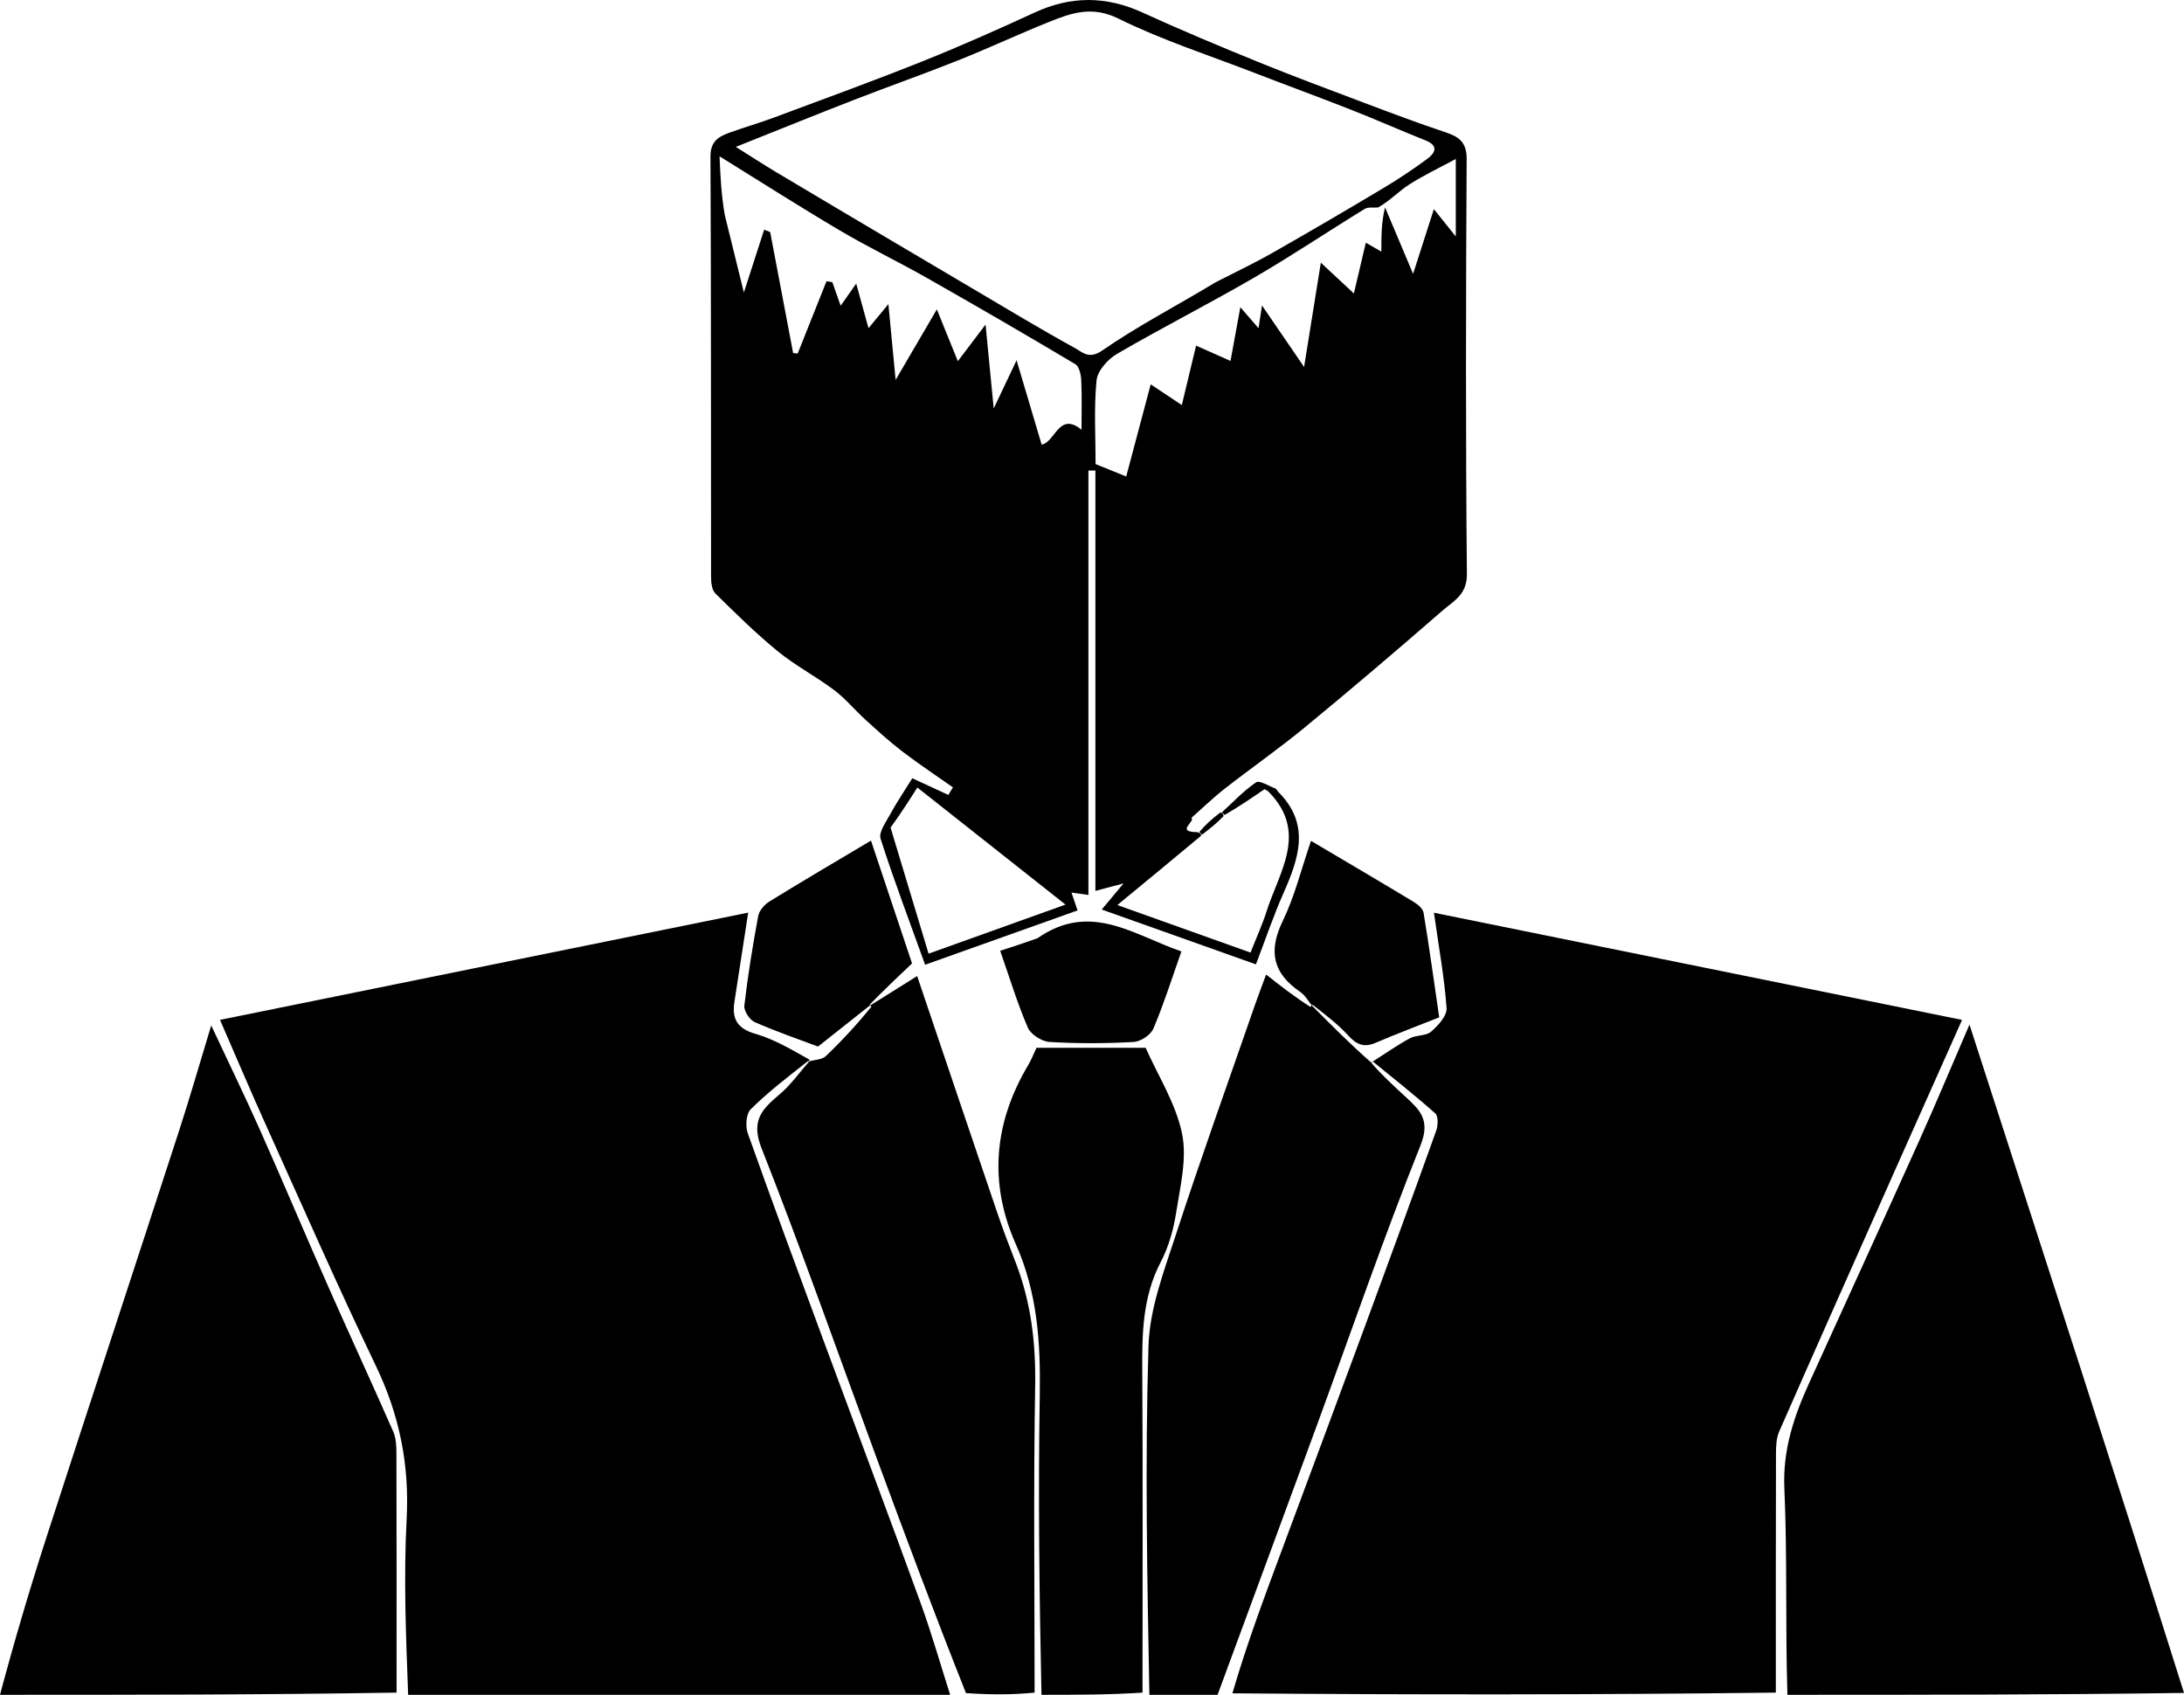
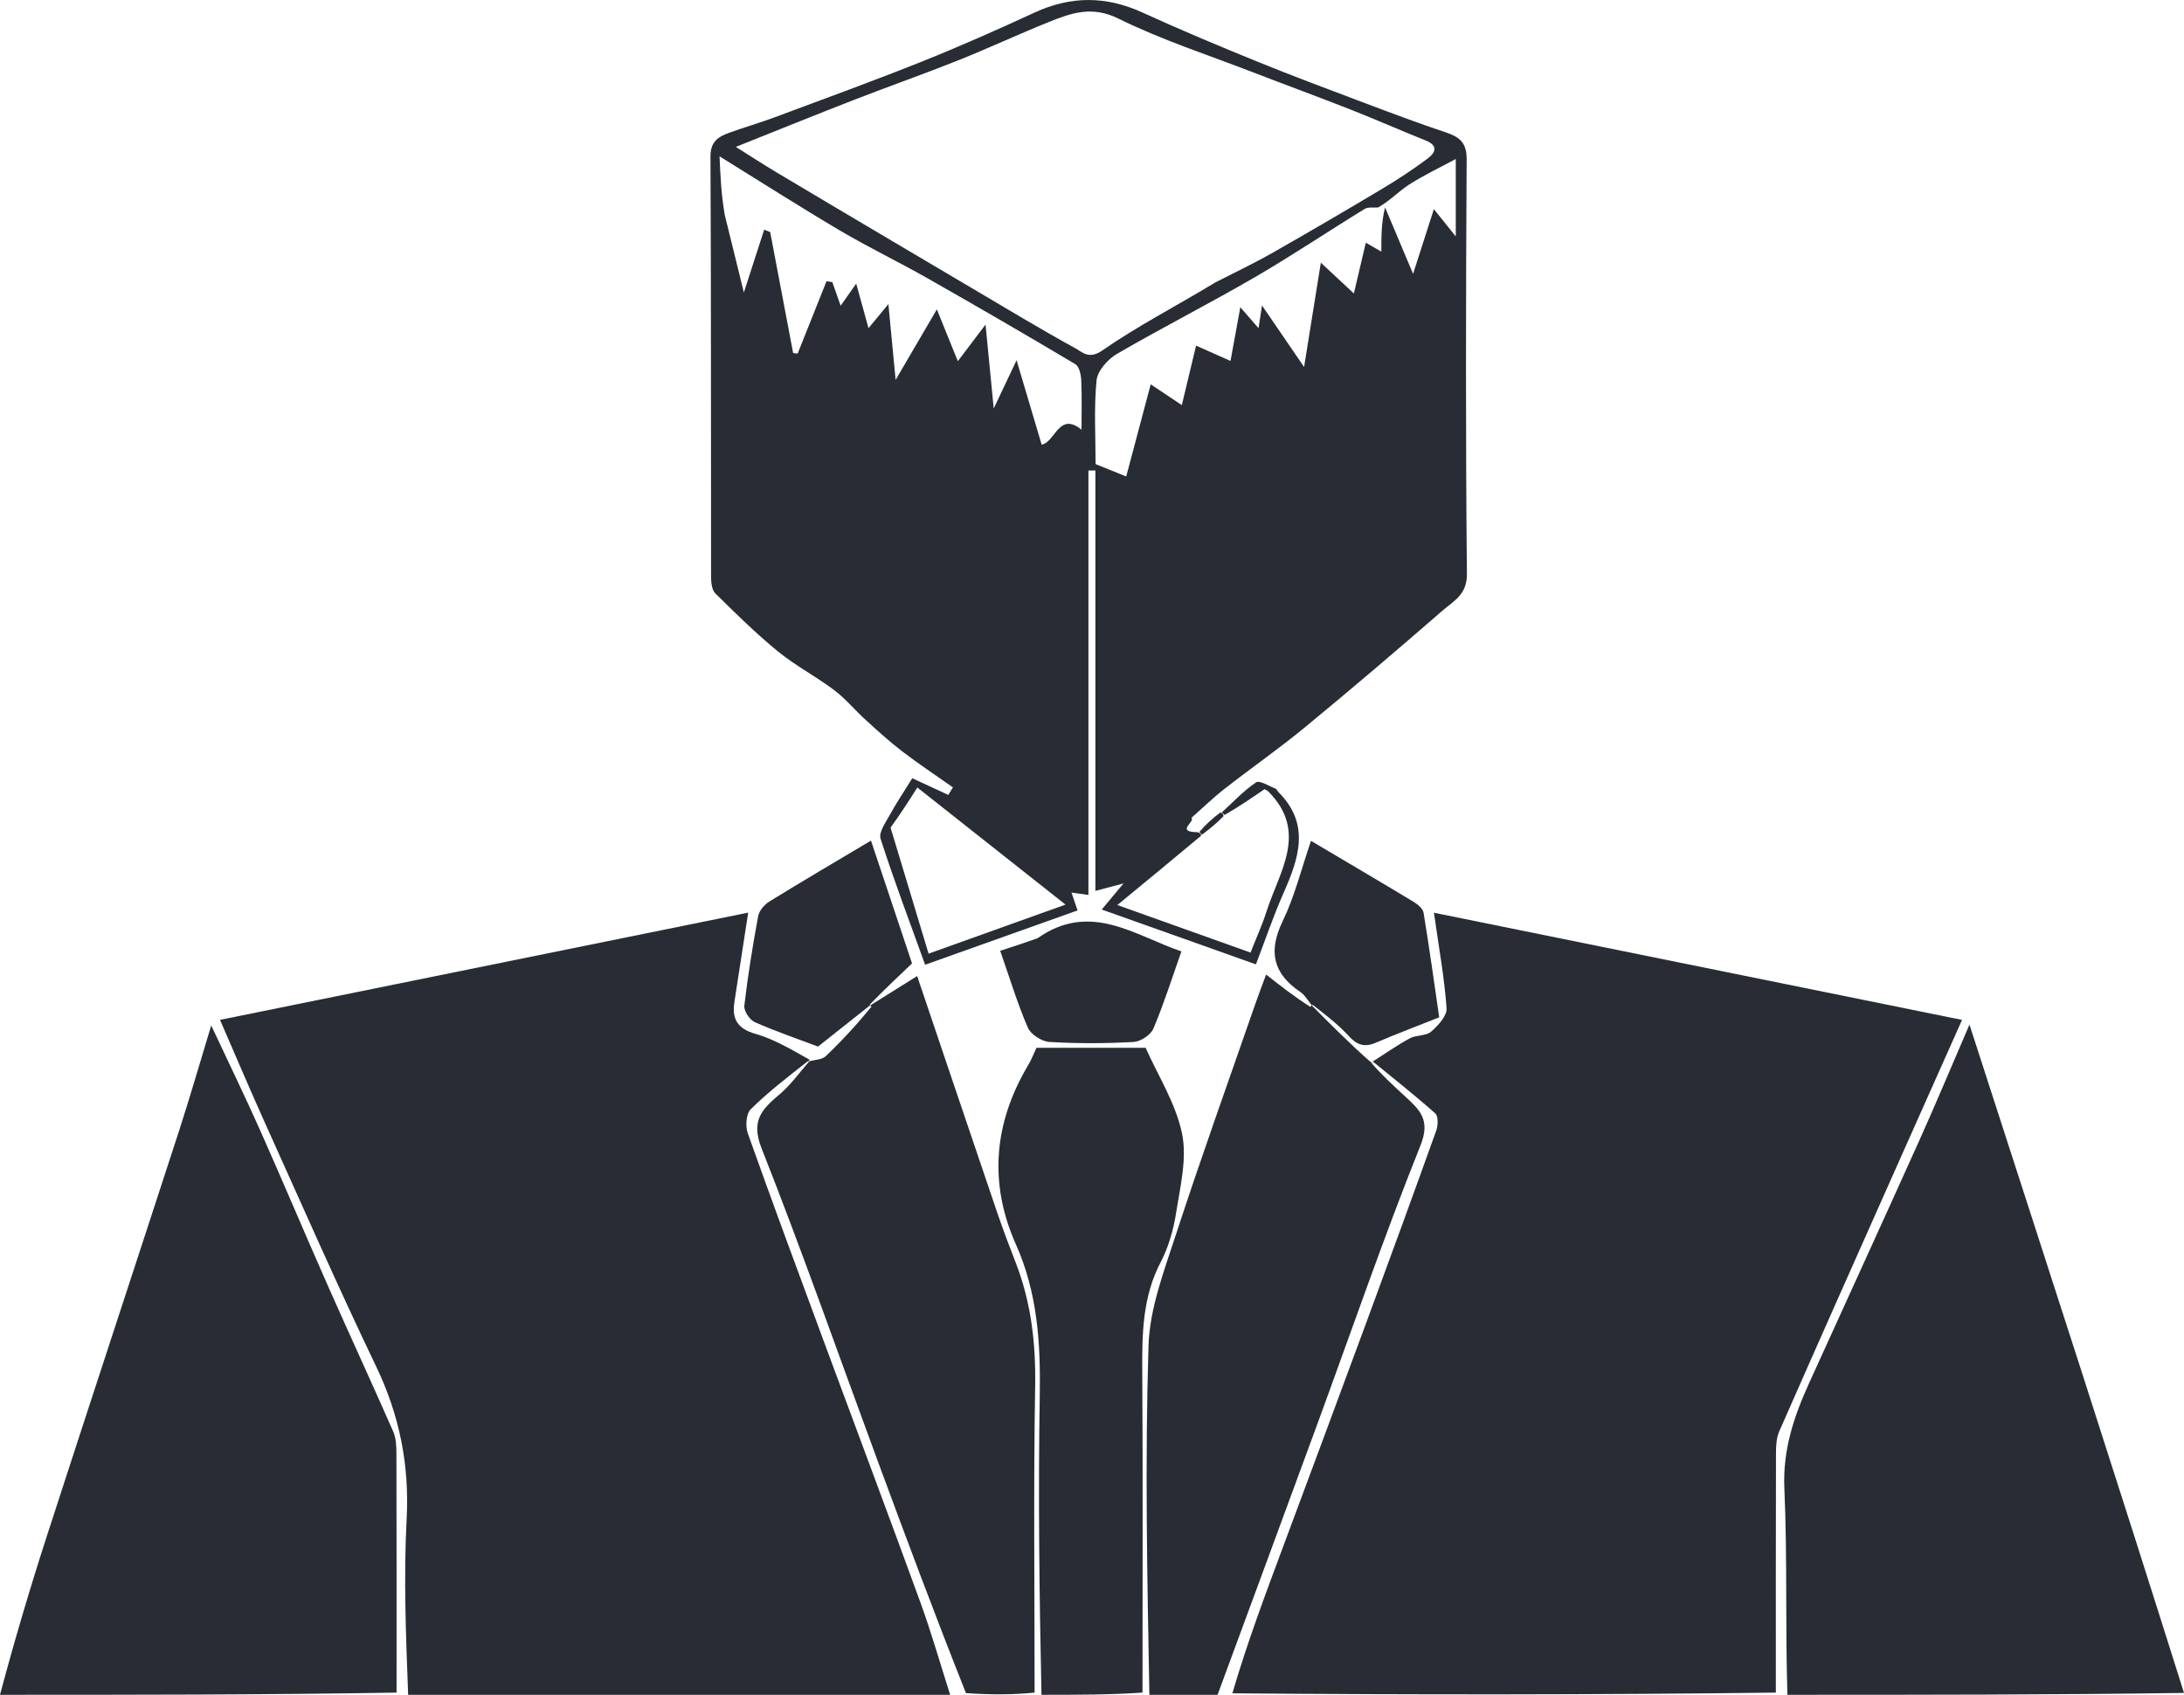
<svg xmlns="http://www.w3.org/2000/svg" version="1.1" id="Layer_1" x="0px" y="0px" enable-background="new 0 0 512 512" xml:space="preserve" viewBox="24.47 151.79 465.53 361.21">
-   <path fill="#000000" opacity="1" stroke="none" d=" M317.119,378.007   C319.731,376.346 322.271,374.549 324.987,373.08   C326.36,372.338 328.419,372.611 329.511,371.666   C331.002,370.377 332.927,368.289 332.813,366.674   C332.36,360.24 331.188,353.857 330.121,346.32   C367.694,353.943 405.071,361.527 442.689,369.159   C437.921,379.849 433.183,390.452 428.463,401.062   C420.193,419.65 411.907,438.232 403.722,456.858   C403.099,458.275 403.034,460.02 403.029,461.613   C402.982,478.429 403,495.246 403,512.531   C364.646,513 326.292,513 287.162,512.683   C290.26,502.03 294.149,491.7 298.001,481.356   C303.912,465.484 309.822,449.613 315.684,433.724   C320.716,420.082 325.711,406.426 330.615,392.737   C331.005,391.647 331.07,389.681 330.416,389.099   C326.067,385.224 321.481,381.617 317.004,377.953   C317.035,377.983 317.119,378.007 317.119,378.007  z" />
-   <path fill="#000000" opacity="1" stroke="none" d=" M111.469,513   C111,500.506 110.491,487.985 111.149,475.526   C111.759,463.963 109.618,453.378 104.623,442.963   C96.443,425.908 88.832,408.579 81.05,391.334   C77.752,384.026 74.629,376.64 71.366,369.153   C108.7,361.573 146.082,353.984 183.952,346.296   C182.86,353.354 181.916,359.361 181.006,365.372   C180.46,368.975 181.66,371.033 185.515,372.136   C189.499,373.276 193.175,375.491 196.975,377.609   C196.964,377.983 197.028,377.922 196.673,377.959   C192.334,381.361 188.175,384.549 184.483,388.209   C183.505,389.178 183.33,391.824 183.861,393.318   C189.11,408.087 194.567,422.784 200.003,437.487   C206.881,456.089 213.869,474.652 220.651,493.289   C223.01,499.771 224.897,506.425 227,513   C188.646,513 150.292,513 111.469,513  z" />
-   <path fill="#000000" opacity="1" stroke="none" d=" M405.469,513   C405,498.343 405.47,483.664 404.816,469.036   C404.449,460.82 406.835,453.729 410.073,446.606   C417.9,429.385 425.778,412.187 433.543,394.938   C437.08,387.081 440.4,379.125 444.272,370.164   C452.428,395.387 460.238,419.464 467.996,443.557   C475.359,466.427 482.667,489.314 490,512.597   C461.979,513 433.958,513 405.469,513  z" />
-   <path fill="#000000" opacity="1" stroke="none" d=" M24.469,513   C27.488,501.684 30.843,490.324 34.492,479.059   C43.818,450.264 53.303,421.52 62.658,392.734   C64.977,385.601 67.045,378.387 69.492,370.34   C73.199,378.26 76.686,385.423 79.924,392.697   C84.806,403.663 89.456,414.732 94.311,425.71   C98.914,436.12 103.699,446.449 108.276,456.87   C108.898,458.285 108.966,460.026 108.971,461.617   C109.018,478.432 109,495.247 109,512.531   C80.979,513 52.958,513 24.469,513  z" />
-   <path fill="#000000" opacity="1" stroke="none" d=" M209.827,366.157   C213.092,364.114 216.357,362.072 219.965,359.814   C225.508,376.202 231.228,393.173 236.997,410.128   C238.233,413.759 239.598,417.349 240.984,420.927   C244.264,429.396 245.275,438.1 245.119,447.21   C244.749,468.822 245,490.444 245,512.531   C240.311,513 235.621,513 230.368,512.635   C223.693,495.83 217.553,479.399 211.477,462.945   C203.291,440.776 195.467,418.464 186.79,396.489   C184.428,390.507 187.003,388.114 190.717,384.958   C193.095,382.936 194.942,380.289 197.028,377.922   C197.028,377.922 196.964,377.983 196.922,377.995   C198.106,377.65 199.677,377.656 200.498,376.874   C203.979,373.558 207.237,370.009 210.246,366.309   C209.917,366.074 209.827,366.157 209.827,366.157  z" />
-   <path fill="#000000" opacity="1" stroke="none" d=" M269.466,513   C269,488.21 268.522,463.405 269.277,438.638   C269.519,430.679 272.588,422.68 275.113,414.943   C280.475,398.518 286.324,382.251 291.986,365.924   C292.752,363.718 293.595,361.539 294.349,359.491   C297.394,361.886 300.465,364.301 303.807,366.393   C304.079,366.07 303.992,365.983 303.992,365.983   C308.18,370.203 312.368,374.422 316.837,378.324   C317.119,378.007 317.035,377.983 316.71,378.234   C318.905,380.803 321.425,383.12 323.945,385.437   C327.033,388.276 329.46,390.403 327.263,395.888   C319.406,415.501 312.532,435.508 305.248,455.351   C298.19,474.577 291.085,493.784 284,513   C279.311,513 274.621,513 269.466,513  z" />
-   <path fill="#000000" opacity="1" stroke="none" d=" M246.469,513   C246,491.679 245.751,470.354 246.102,449.04   C246.284,437.982 245.608,427.295 241.023,417.021   C235.156,403.873 236.33,391.059 243.667,378.736   C244.326,377.629 244.786,376.403 245.396,375.11   C252.963,375.11 260.612,375.11 268.67,375.11   C271.318,381.068 275.093,386.959 276.422,393.357   C277.529,398.682 276.042,404.648 275.169,410.246   C274.609,413.845 273.568,417.549 271.888,420.759   C267.996,428.193 267.899,436.047 267.95,444.103   C268.093,466.756 268,489.409 268,512.531   C260.979,513 253.958,513 246.469,513  z" />
-   <path fill="#000000" opacity="1" stroke="none" d=" M284.923,324.923   C287.315,322.743 289.548,320.328 292.202,318.535   C292.95,318.03 294.939,319.324 296.337,319.853   C296.599,319.953 296.731,320.36 296.96,320.589   C303.853,327.473 301.323,334.738 298.029,342.187   C295.906,346.989 294.221,351.984 292.176,357.32   C281.024,353.356 270.444,349.595 259.31,345.638   C260.832,343.816 261.852,342.595 263.96,340.071   C261.273,340.785 259.979,341.129 257.961,341.666   C257.961,311.977 257.961,282.023 257.961,252.069   C257.464,252.072 256.968,252.075 256.472,252.078   C256.472,282.195 256.472,312.312 256.472,342.53   C255.064,342.328 254.197,342.205 252.862,342.014   C253.346,343.443 253.682,344.43 254.155,345.827   C243.567,349.599 233.064,353.341 221.664,357.402   C218.384,348.298 215.041,339.5 212.17,330.55   C211.727,329.171 213.301,327.018 214.201,325.363   C215.498,322.976 217.031,320.716 218.926,317.654   C221.328,318.765 223.969,319.987 226.61,321.209   C226.936,320.673 227.263,320.136 227.59,319.599   C223.995,317.066 220.322,314.634 216.831,311.966   C214.1,309.879 211.55,307.548 209.002,305.235   C206.714,303.157 204.72,300.713 202.268,298.865   C198.401,295.95 194.031,293.678 190.291,290.624   C185.597,286.79 181.253,282.513 176.935,278.247   C176.177,277.498 176.039,275.866 176.037,274.642   C175.99,244.819 176.064,214.997 175.91,185.175   C175.892,181.874 177.663,180.896 180.025,180.042   C183.166,178.906 186.385,177.984 189.514,176.818   C200.005,172.908 210.533,169.084 220.928,164.93   C229.057,161.681 237.07,158.123 245.021,154.456   C252.751,150.891 260.254,150.918 267.998,154.462   C276.1,158.17 284.332,161.606 292.586,164.966   C300.068,168.012 307.641,170.835 315.201,173.685   C320.947,175.85 326.697,178.018 332.52,179.959   C335.442,180.933 337.115,182.051 337.094,185.697   C336.926,215.185 336.865,244.675 337.146,274.162   C337.188,278.56 334.257,279.914 331.924,281.945   C322.259,290.356 312.5,298.664 302.61,306.807   C297.082,311.358 291.185,315.459 285.54,319.87   C283.059,321.809 280.788,324.017 278.422,326.103   C279.344,326.889 274.876,329.114 279.747,329.15   C280.427,329.433 280.553,329.56 280.455,329.939   C274.48,334.927 268.728,339.664 262.638,344.68   C272.425,348.173 281.658,351.468 291.025,354.811   C292.254,351.687 293.523,348.93 294.434,346.059   C297.114,337.611 303.413,329.176 294.87,320.528   C294.66,320.315 294.359,320.193 294.023,319.979   C291.256,321.871 288.474,323.773 285.499,325.487   C285.179,325.174 285.051,325.048 284.923,324.923  M318.245,196.005   C317.266,196.096 316.091,195.867 315.339,196.328   C307.49,201.145 299.837,206.292 291.878,210.914   C282.213,216.526 272.227,221.586 262.567,227.207   C260.615,228.343 258.408,230.809 258.207,232.848   C257.624,238.767 258,244.781 258,250.702   C260.295,251.629 262.33,252.452 264.528,253.341   C266.303,246.667 267.938,240.517 269.751,233.701   C272.328,235.419 274.342,236.762 276.382,238.122   C277.405,233.852 278.357,229.883 279.42,225.452   C282.211,226.694 284.471,227.699 286.758,228.716   C287.433,225.025 288.062,221.592 288.853,217.269   C290.535,219.204 291.561,220.385 292.736,221.737   C292.919,220.528 293.092,219.391 293.471,216.894   C296.846,221.824 299.562,225.792 302.444,230.002   C303.626,222.639 304.736,215.719 306.012,207.775   C308.968,210.529 310.753,212.191 313.056,214.336   C313.95,210.536 314.727,207.233 315.601,203.517   C316.986,204.314 317.919,204.85 318.909,205.42   C318.909,202.229 318.909,199.073 319.706,195.998   C321.744,200.833 323.782,205.667 325.676,210.159   C326.971,206.127 328.426,201.598 330.107,196.366   C331.996,198.721 333.22,200.246 334.778,202.188   C334.778,196.134 334.778,190.803 334.778,185.677   C331.395,187.503 327.991,189.111 324.843,191.12   C322.725,192.473 320.97,194.394 318.245,196.005  M283.572,211.956   C287.572,209.901 291.65,207.98 295.558,205.761   C303.512,201.244 311.406,196.618 319.26,191.928   C322.505,189.991 325.666,187.888 328.704,185.642   C330.369,184.411 331.211,182.866 328.34,181.721   C323.039,179.606 317.817,177.291 312.506,175.202   C305.576,172.475 298.581,169.917 291.635,167.231   C281.993,163.502 272.083,160.306 262.848,155.746   C257.246,152.981 252.851,154.547 248.081,156.462   C241.598,159.064 235.263,162.037 228.774,164.626   C221.408,167.565 213.919,170.196 206.525,173.069   C198.453,176.205 190.43,179.464 181.313,183.097   C184.489,185.089 187.195,186.856 189.968,188.512   C198.466,193.588 206.987,198.624 215.502,203.669   C220.879,206.855 226.259,210.038 231.645,213.207   C238.956,217.51 246.21,221.918 253.645,225.994   C255.169,226.831 256.566,228.472 259.433,226.482   C266.923,221.284 275.103,217.08 283.572,211.956  M178.947,197.556   C180.206,202.669 181.466,207.782 183.029,214.128   C184.811,208.614 186.084,204.675 187.358,200.735   C187.784,200.907 188.21,201.078 188.637,201.249   C190.267,209.841 191.898,218.433 193.529,227.026   C193.851,227.066 194.173,227.106 194.495,227.147   C196.546,222.005 198.596,216.863 200.647,211.722   C201.06,211.791 201.474,211.859 201.888,211.928   C202.45,213.524 203.012,215.12 203.657,216.952   C204.721,215.439 205.537,214.278 206.974,212.236   C207.991,215.917 208.783,218.788 209.597,221.736   C210.95,220.098 212.17,218.622 213.832,216.61   C214.403,222.565 214.879,227.535 215.379,232.752   C218.212,227.907 220.944,223.235 224.164,217.727   C225.976,222.2 227.284,225.429 228.637,228.769   C230.547,226.243 232.268,223.97 234.543,220.963   C235.198,227.693 235.725,233.103 236.285,238.844   C237.77,235.715 239.089,232.936 241.159,228.573   C243.215,235.491 244.861,241.027 246.505,246.561   C249.427,245.999 250.171,239.432 255,243.373   C255,239.826 255.104,236.326 254.942,232.839   C254.887,231.65 254.515,229.901 253.691,229.41   C243.22,223.173 232.675,217.059 222.076,211.042   C215.955,207.568 209.593,204.512 203.535,200.936   C195.021,195.911 186.689,190.578 177.843,185.107   C178.028,189.338 178.193,193.111 178.947,197.556  M214.298,328.17   C216.992,337.105 219.687,346.041 222.4,355.041   C232.471,351.433 241.641,348.149 251.589,344.585   C240.573,335.879 230.24,327.714 220.008,319.629   C217.995,322.788 216.446,325.221 214.298,328.17  z" />
-   <path fill="#000000" opacity="1" stroke="none" d=" M209.96,366.031   C206.453,368.802 202.902,371.616 198.833,374.842   C194.777,373.313 189.977,371.676 185.354,369.637   C184.265,369.157 183.001,367.238 183.128,366.132   C183.868,359.733 184.907,353.361 186.084,347.025   C186.299,345.871 187.406,344.58 188.458,343.932   C195.495,339.594 202.629,335.412 210.125,330.945   C213.049,339.693 215.864,348.114 218.874,357.12   C216.053,359.789 213.047,362.632 209.934,365.816   C209.827,366.157 209.917,366.074 209.96,366.031  z" />
-   <path fill="#000000" opacity="1" stroke="none" d=" M304.124,366.112   C303.329,365.153 302.66,363.899 301.62,363.193   C295.798,359.24 294.766,354.537 297.887,348.097   C300.434,342.84 301.842,337.031 303.917,331   C311.425,335.447 318.65,339.69 325.823,344.02   C326.689,344.543 327.766,345.452 327.91,346.32   C329.119,353.64 330.133,360.992 331.246,368.611   C326.554,370.476 322.094,372.149 317.721,374.026   C315.296,375.067 313.699,374.503 311.942,372.576   C309.754,370.176 307.128,368.174 304.342,365.992   C303.992,365.983 304.079,366.07 304.124,366.112  z" />
-   <path fill="#000000" opacity="1" stroke="none" d=" M245.616,351.759   C256.906,343.834 266.236,351.129 276.294,354.562   C274.276,360.264 272.551,365.755 270.314,371.027   C269.743,372.372 267.587,373.785 266.089,373.867   C260.129,374.19 254.128,374.219 248.172,373.857   C246.534,373.758 244.197,372.273 243.567,370.822   C241.351,365.716 239.737,360.348 237.667,354.428   C240.285,353.58 242.778,352.773 245.616,351.759  z" />
-   <path fill="#000000" opacity="1" stroke="none" d=" M280.113,329.113   C281.364,327.613 282.805,326.305 284.584,324.96   C285.051,325.048 285.179,325.174 285.281,325.734   C283.73,327.341 282.204,328.515 280.679,329.688   C280.553,329.56 280.427,329.433 280.113,329.113  z" />
+   <path fill="#282c34" opacity="1" stroke="none" d=" M317.119,378.007   C319.731,376.346 322.271,374.549 324.987,373.08   C326.36,372.338 328.419,372.611 329.511,371.666   C331.002,370.377 332.927,368.289 332.813,366.674   C332.36,360.24 331.188,353.857 330.121,346.32   C367.694,353.943 405.071,361.527 442.689,369.159   C437.921,379.849 433.183,390.452 428.463,401.062   C420.193,419.65 411.907,438.232 403.722,456.858   C403.099,458.275 403.034,460.02 403.029,461.613   C402.982,478.429 403,495.246 403,512.531   C364.646,513 326.292,513 287.162,512.683   C290.26,502.03 294.149,491.7 298.001,481.356   C303.912,465.484 309.822,449.613 315.684,433.724   C320.716,420.082 325.711,406.426 330.615,392.737   C331.005,391.647 331.07,389.681 330.416,389.099   C326.067,385.224 321.481,381.617 317.004,377.953   C317.035,377.983 317.119,378.007 317.119,378.007  z" />
+   <path fill="#282c34" opacity="1" stroke="none" d=" M111.469,513   C111,500.506 110.491,487.985 111.149,475.526   C111.759,463.963 109.618,453.378 104.623,442.963   C96.443,425.908 88.832,408.579 81.05,391.334   C77.752,384.026 74.629,376.64 71.366,369.153   C108.7,361.573 146.082,353.984 183.952,346.296   C182.86,353.354 181.916,359.361 181.006,365.372   C180.46,368.975 181.66,371.033 185.515,372.136   C189.499,373.276 193.175,375.491 196.975,377.609   C196.964,377.983 197.028,377.922 196.673,377.959   C192.334,381.361 188.175,384.549 184.483,388.209   C183.505,389.178 183.33,391.824 183.861,393.318   C189.11,408.087 194.567,422.784 200.003,437.487   C206.881,456.089 213.869,474.652 220.651,493.289   C223.01,499.771 224.897,506.425 227,513   C188.646,513 150.292,513 111.469,513  z" />
+   <path fill="#282c34" opacity="1" stroke="none" d=" M405.469,513   C405,498.343 405.47,483.664 404.816,469.036   C404.449,460.82 406.835,453.729 410.073,446.606   C417.9,429.385 425.778,412.187 433.543,394.938   C437.08,387.081 440.4,379.125 444.272,370.164   C452.428,395.387 460.238,419.464 467.996,443.557   C475.359,466.427 482.667,489.314 490,512.597   C461.979,513 433.958,513 405.469,513  z" />
+   <path fill="#282c34" opacity="1" stroke="none" d=" M24.469,513   C27.488,501.684 30.843,490.324 34.492,479.059   C43.818,450.264 53.303,421.52 62.658,392.734   C64.977,385.601 67.045,378.387 69.492,370.34   C73.199,378.26 76.686,385.423 79.924,392.697   C84.806,403.663 89.456,414.732 94.311,425.71   C98.914,436.12 103.699,446.449 108.276,456.87   C108.898,458.285 108.966,460.026 108.971,461.617   C109.018,478.432 109,495.247 109,512.531   C80.979,513 52.958,513 24.469,513  z" />
+   <path fill="#282c34" opacity="1" stroke="none" d=" M209.827,366.157   C213.092,364.114 216.357,362.072 219.965,359.814   C225.508,376.202 231.228,393.173 236.997,410.128   C238.233,413.759 239.598,417.349 240.984,420.927   C244.264,429.396 245.275,438.1 245.119,447.21   C244.749,468.822 245,490.444 245,512.531   C240.311,513 235.621,513 230.368,512.635   C223.693,495.83 217.553,479.399 211.477,462.945   C203.291,440.776 195.467,418.464 186.79,396.489   C184.428,390.507 187.003,388.114 190.717,384.958   C193.095,382.936 194.942,380.289 197.028,377.922   C197.028,377.922 196.964,377.983 196.922,377.995   C198.106,377.65 199.677,377.656 200.498,376.874   C203.979,373.558 207.237,370.009 210.246,366.309   C209.917,366.074 209.827,366.157 209.827,366.157  z" />
+   <path fill="#282c34" opacity="1" stroke="none" d=" M269.466,513   C269,488.21 268.522,463.405 269.277,438.638   C269.519,430.679 272.588,422.68 275.113,414.943   C280.475,398.518 286.324,382.251 291.986,365.924   C292.752,363.718 293.595,361.539 294.349,359.491   C297.394,361.886 300.465,364.301 303.807,366.393   C304.079,366.07 303.992,365.983 303.992,365.983   C308.18,370.203 312.368,374.422 316.837,378.324   C317.119,378.007 317.035,377.983 316.71,378.234   C318.905,380.803 321.425,383.12 323.945,385.437   C327.033,388.276 329.46,390.403 327.263,395.888   C319.406,415.501 312.532,435.508 305.248,455.351   C298.19,474.577 291.085,493.784 284,513   C279.311,513 274.621,513 269.466,513  z" />
+   <path fill="#282c34" opacity="1" stroke="none" d=" M246.469,513   C246,491.679 245.751,470.354 246.102,449.04   C246.284,437.982 245.608,427.295 241.023,417.021   C235.156,403.873 236.33,391.059 243.667,378.736   C244.326,377.629 244.786,376.403 245.396,375.11   C252.963,375.11 260.612,375.11 268.67,375.11   C271.318,381.068 275.093,386.959 276.422,393.357   C277.529,398.682 276.042,404.648 275.169,410.246   C274.609,413.845 273.568,417.549 271.888,420.759   C267.996,428.193 267.899,436.047 267.95,444.103   C268.093,466.756 268,489.409 268,512.531   C260.979,513 253.958,513 246.469,513  z" />
+   <path fill="#282c34" opacity="1" stroke="none" d=" M284.923,324.923   C287.315,322.743 289.548,320.328 292.202,318.535   C292.95,318.03 294.939,319.324 296.337,319.853   C296.599,319.953 296.731,320.36 296.96,320.589   C303.853,327.473 301.323,334.738 298.029,342.187   C295.906,346.989 294.221,351.984 292.176,357.32   C281.024,353.356 270.444,349.595 259.31,345.638   C260.832,343.816 261.852,342.595 263.96,340.071   C261.273,340.785 259.979,341.129 257.961,341.666   C257.961,311.977 257.961,282.023 257.961,252.069   C257.464,252.072 256.968,252.075 256.472,252.078   C256.472,282.195 256.472,312.312 256.472,342.53   C255.064,342.328 254.197,342.205 252.862,342.014   C253.346,343.443 253.682,344.43 254.155,345.827   C243.567,349.599 233.064,353.341 221.664,357.402   C218.384,348.298 215.041,339.5 212.17,330.55   C211.727,329.171 213.301,327.018 214.201,325.363   C215.498,322.976 217.031,320.716 218.926,317.654   C221.328,318.765 223.969,319.987 226.61,321.209   C226.936,320.673 227.263,320.136 227.59,319.599   C223.995,317.066 220.322,314.634 216.831,311.966   C214.1,309.879 211.55,307.548 209.002,305.235   C206.714,303.157 204.72,300.713 202.268,298.865   C198.401,295.95 194.031,293.678 190.291,290.624   C185.597,286.79 181.253,282.513 176.935,278.247   C176.177,277.498 176.039,275.866 176.037,274.642   C175.99,244.819 176.064,214.997 175.91,185.175   C175.892,181.874 177.663,180.896 180.025,180.042   C183.166,178.906 186.385,177.984 189.514,176.818   C200.005,172.908 210.533,169.084 220.928,164.93   C229.057,161.681 237.07,158.123 245.021,154.456   C252.751,150.891 260.254,150.918 267.998,154.462   C276.1,158.17 284.332,161.606 292.586,164.966   C300.068,168.012 307.641,170.835 315.201,173.685   C320.947,175.85 326.697,178.018 332.52,179.959   C335.442,180.933 337.115,182.051 337.094,185.697   C336.926,215.185 336.865,244.675 337.146,274.162   C337.188,278.56 334.257,279.914 331.924,281.945   C322.259,290.356 312.5,298.664 302.61,306.807   C297.082,311.358 291.185,315.459 285.54,319.87   C283.059,321.809 280.788,324.017 278.422,326.103   C279.344,326.889 274.876,329.114 279.747,329.15   C280.427,329.433 280.553,329.56 280.455,329.939   C274.48,334.927 268.728,339.664 262.638,344.68   C272.425,348.173 281.658,351.468 291.025,354.811   C292.254,351.687 293.523,348.93 294.434,346.059   C297.114,337.611 303.413,329.176 294.87,320.528   C294.66,320.315 294.359,320.193 294.023,319.979   C291.256,321.871 288.474,323.773 285.499,325.487   C285.179,325.174 285.051,325.048 284.923,324.923  M318.245,196.005   C317.266,196.096 316.091,195.867 315.339,196.328   C307.49,201.145 299.837,206.292 291.878,210.914   C282.213,216.526 272.227,221.586 262.567,227.207   C260.615,228.343 258.408,230.809 258.207,232.848   C257.624,238.767 258,244.781 258,250.702   C260.295,251.629 262.33,252.452 264.528,253.341   C266.303,246.667 267.938,240.517 269.751,233.701   C272.328,235.419 274.342,236.762 276.382,238.122   C277.405,233.852 278.357,229.883 279.42,225.452   C282.211,226.694 284.471,227.699 286.758,228.716   C287.433,225.025 288.062,221.592 288.853,217.269   C290.535,219.204 291.561,220.385 292.736,221.737   C292.919,220.528 293.092,219.391 293.471,216.894   C296.846,221.824 299.562,225.792 302.444,230.002   C303.626,222.639 304.736,215.719 306.012,207.775   C308.968,210.529 310.753,212.191 313.056,214.336   C313.95,210.536 314.727,207.233 315.601,203.517   C316.986,204.314 317.919,204.85 318.909,205.42   C318.909,202.229 318.909,199.073 319.706,195.998   C321.744,200.833 323.782,205.667 325.676,210.159   C326.971,206.127 328.426,201.598 330.107,196.366   C331.996,198.721 333.22,200.246 334.778,202.188   C334.778,196.134 334.778,190.803 334.778,185.677   C331.395,187.503 327.991,189.111 324.843,191.12   C322.725,192.473 320.97,194.394 318.245,196.005  M283.572,211.956   C287.572,209.901 291.65,207.98 295.558,205.761   C303.512,201.244 311.406,196.618 319.26,191.928   C322.505,189.991 325.666,187.888 328.704,185.642   C330.369,184.411 331.211,182.866 328.34,181.721   C323.039,179.606 317.817,177.291 312.506,175.202   C305.576,172.475 298.581,169.917 291.635,167.231   C281.993,163.502 272.083,160.306 262.848,155.746   C257.246,152.981 252.851,154.547 248.081,156.462   C241.598,159.064 235.263,162.037 228.774,164.626   C221.408,167.565 213.919,170.196 206.525,173.069   C198.453,176.205 190.43,179.464 181.313,183.097   C184.489,185.089 187.195,186.856 189.968,188.512   C198.466,193.588 206.987,198.624 215.502,203.669   C220.879,206.855 226.259,210.038 231.645,213.207   C238.956,217.51 246.21,221.918 253.645,225.994   C255.169,226.831 256.566,228.472 259.433,226.482   C266.923,221.284 275.103,217.08 283.572,211.956  M178.947,197.556   C180.206,202.669 181.466,207.782 183.029,214.128   C184.811,208.614 186.084,204.675 187.358,200.735   C187.784,200.907 188.21,201.078 188.637,201.249   C190.267,209.841 191.898,218.433 193.529,227.026   C193.851,227.066 194.173,227.106 194.495,227.147   C196.546,222.005 198.596,216.863 200.647,211.722   C201.06,211.791 201.474,211.859 201.888,211.928   C202.45,213.524 203.012,215.12 203.657,216.952   C204.721,215.439 205.537,214.278 206.974,212.236   C207.991,215.917 208.783,218.788 209.597,221.736   C210.95,220.098 212.17,218.622 213.832,216.61   C214.403,222.565 214.879,227.535 215.379,232.752   C218.212,227.907 220.944,223.235 224.164,217.727   C225.976,222.2 227.284,225.429 228.637,228.769   C230.547,226.243 232.268,223.97 234.543,220.963   C235.198,227.693 235.725,233.103 236.285,238.844   C237.77,235.715 239.089,232.936 241.159,228.573   C243.215,235.491 244.861,241.027 246.505,246.561   C249.427,245.999 250.171,239.432 255,243.373   C255,239.826 255.104,236.326 254.942,232.839   C254.887,231.65 254.515,229.901 253.691,229.41   C243.22,223.173 232.675,217.059 222.076,211.042   C215.955,207.568 209.593,204.512 203.535,200.936   C195.021,195.911 186.689,190.578 177.843,185.107   C178.028,189.338 178.193,193.111 178.947,197.556  M214.298,328.17   C216.992,337.105 219.687,346.041 222.4,355.041   C232.471,351.433 241.641,348.149 251.589,344.585   C240.573,335.879 230.24,327.714 220.008,319.629   C217.995,322.788 216.446,325.221 214.298,328.17  z" />
+   <path fill="#282c34" opacity="1" stroke="none" d=" M209.96,366.031   C206.453,368.802 202.902,371.616 198.833,374.842   C194.777,373.313 189.977,371.676 185.354,369.637   C184.265,369.157 183.001,367.238 183.128,366.132   C183.868,359.733 184.907,353.361 186.084,347.025   C186.299,345.871 187.406,344.58 188.458,343.932   C195.495,339.594 202.629,335.412 210.125,330.945   C213.049,339.693 215.864,348.114 218.874,357.12   C216.053,359.789 213.047,362.632 209.934,365.816   C209.827,366.157 209.917,366.074 209.96,366.031  z" />
+   <path fill="#282c34" opacity="1" stroke="none" d=" M304.124,366.112   C303.329,365.153 302.66,363.899 301.62,363.193   C295.798,359.24 294.766,354.537 297.887,348.097   C300.434,342.84 301.842,337.031 303.917,331   C311.425,335.447 318.65,339.69 325.823,344.02   C326.689,344.543 327.766,345.452 327.91,346.32   C329.119,353.64 330.133,360.992 331.246,368.611   C326.554,370.476 322.094,372.149 317.721,374.026   C315.296,375.067 313.699,374.503 311.942,372.576   C309.754,370.176 307.128,368.174 304.342,365.992   C303.992,365.983 304.079,366.07 304.124,366.112  z" />
+   <path fill="#282c34" opacity="1" stroke="none" d=" M245.616,351.759   C256.906,343.834 266.236,351.129 276.294,354.562   C274.276,360.264 272.551,365.755 270.314,371.027   C269.743,372.372 267.587,373.785 266.089,373.867   C260.129,374.19 254.128,374.219 248.172,373.857   C246.534,373.758 244.197,372.273 243.567,370.822   C241.351,365.716 239.737,360.348 237.667,354.428   C240.285,353.58 242.778,352.773 245.616,351.759  z" />
+   <path fill="#282c34" opacity="1" stroke="none" d=" M280.113,329.113   C281.364,327.613 282.805,326.305 284.584,324.96   C285.051,325.048 285.179,325.174 285.281,325.734   C283.73,327.341 282.204,328.515 280.679,329.688   C280.553,329.56 280.427,329.433 280.113,329.113  z" />
</svg>
